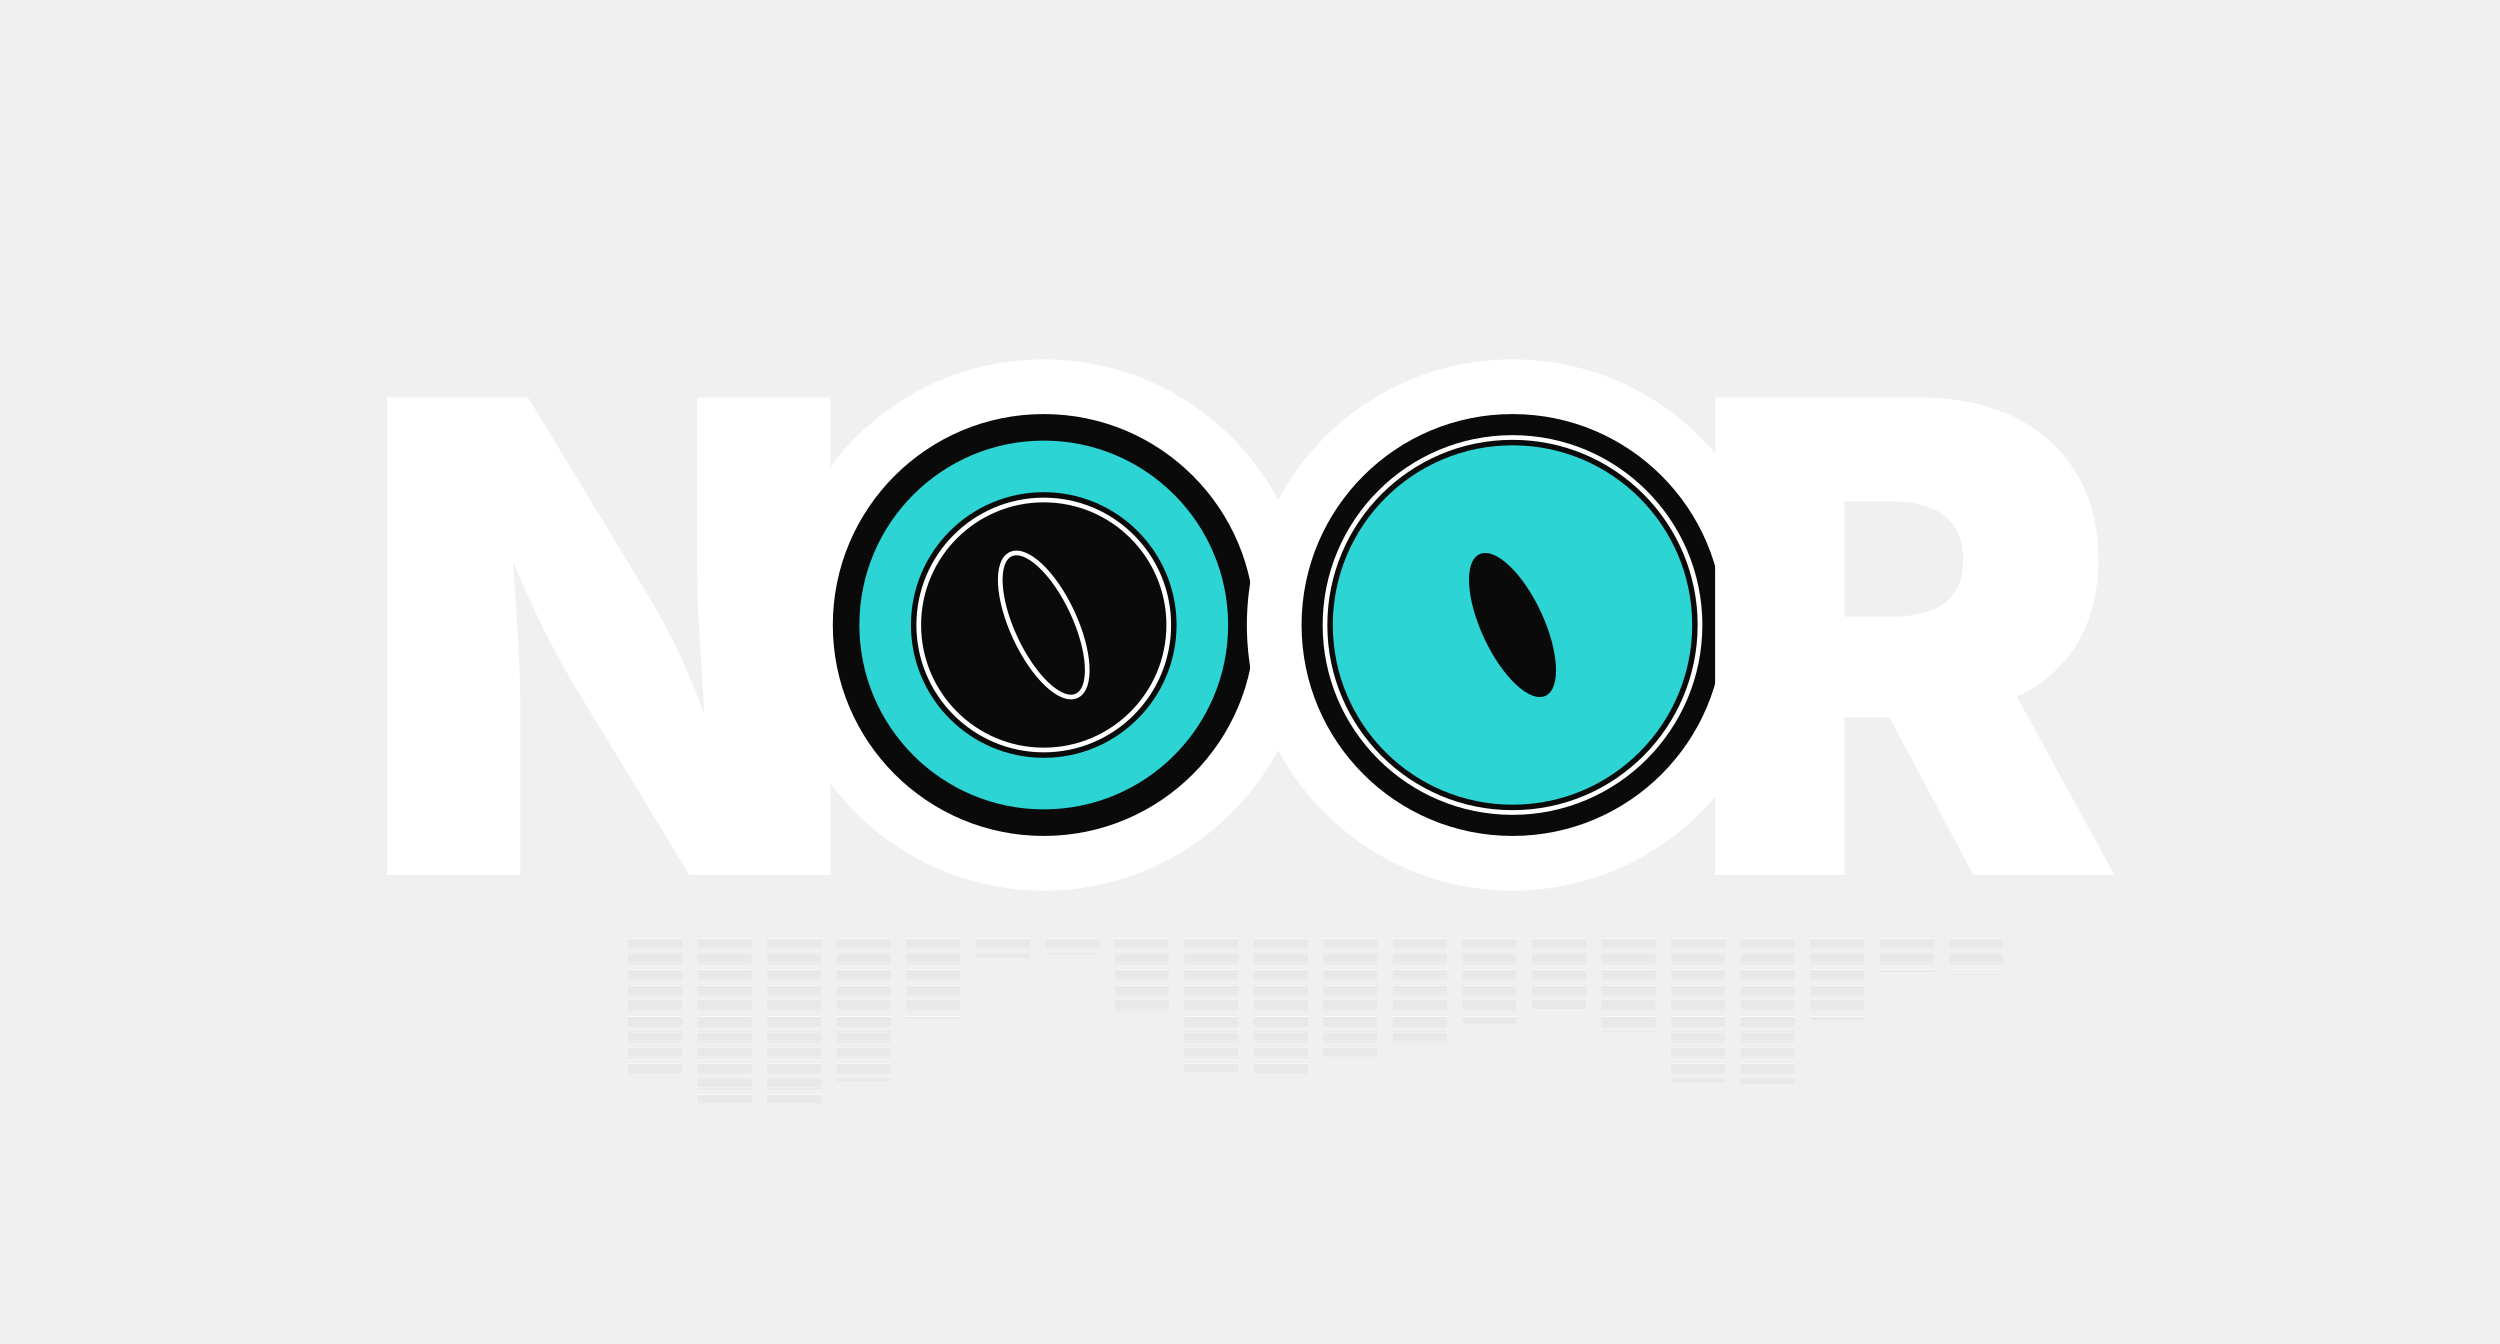
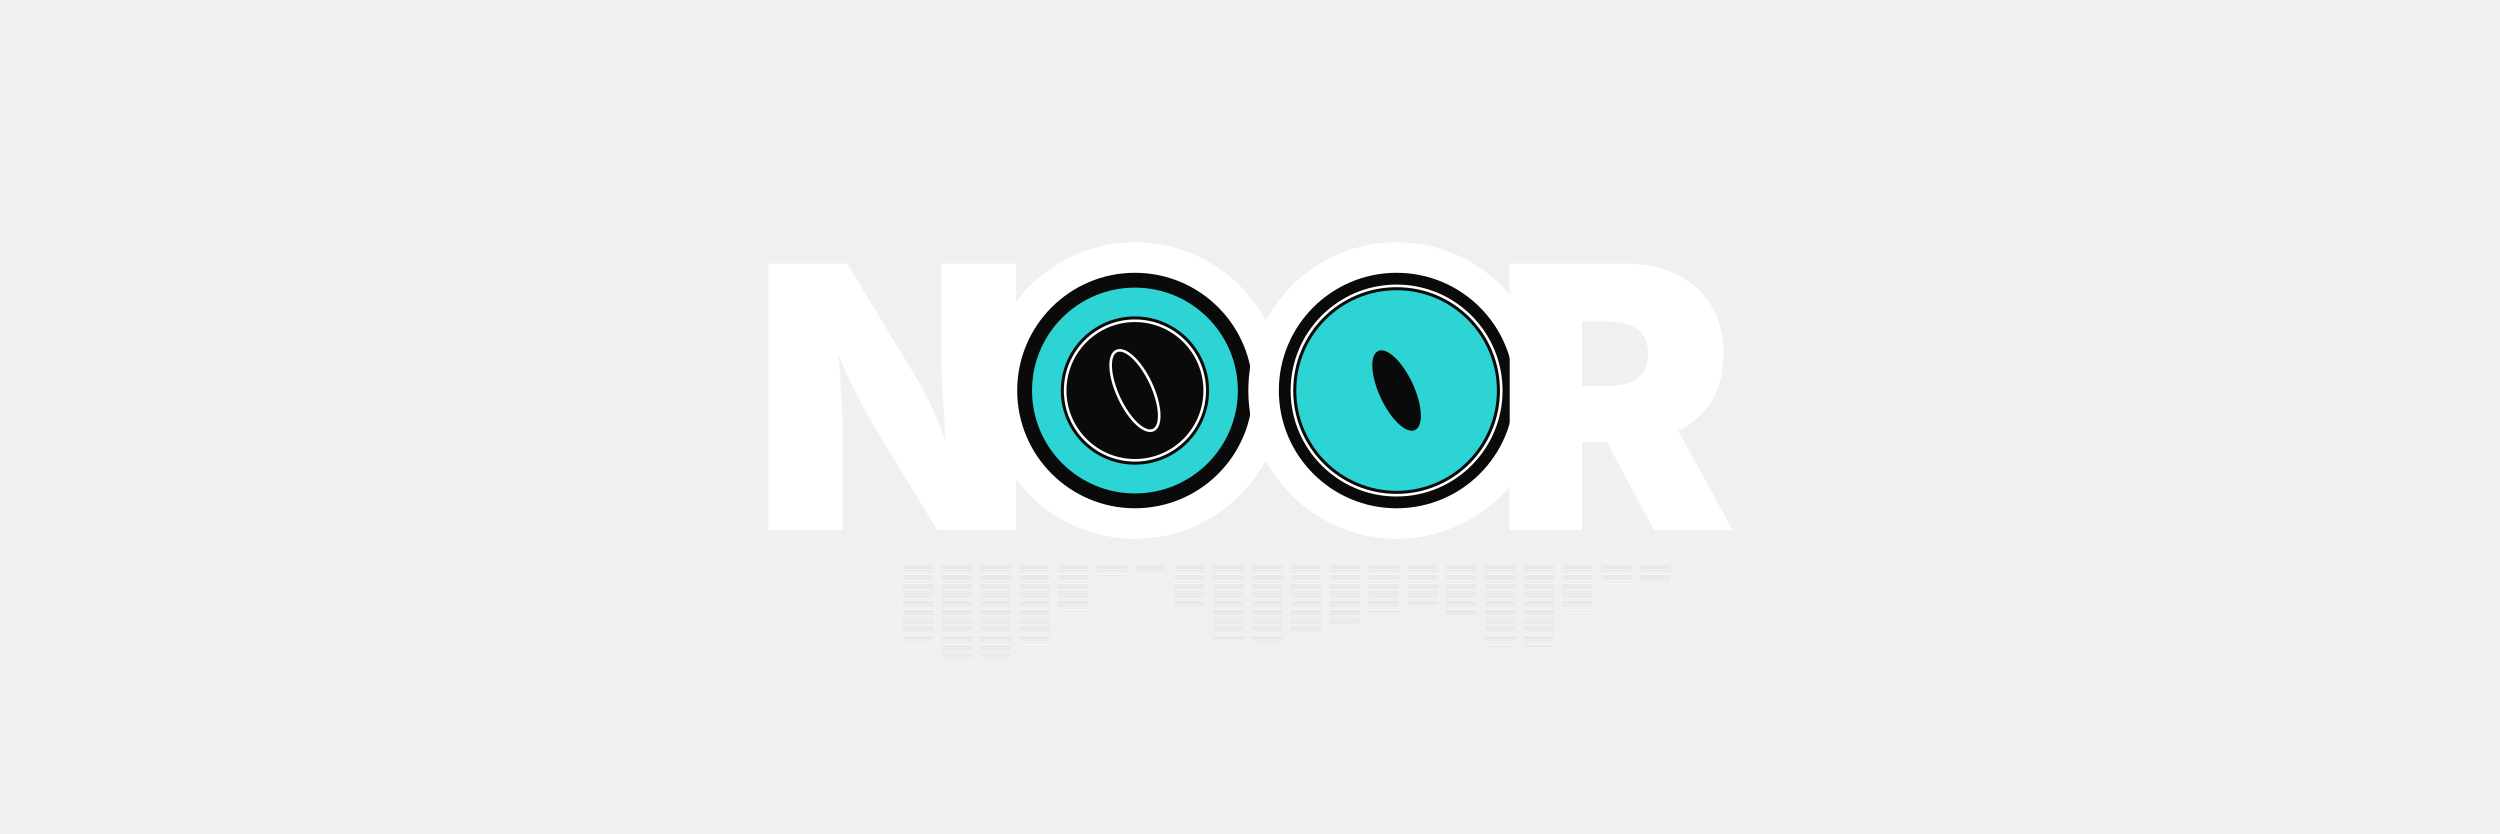
- <svg xmlns="http://www.w3.org/2000/svg" viewBox="0 0 1600 860" role="img" aria-label="NOOR" preserveAspectRatio="xMidYMid meet">
-   <defs>
-     <pattern id="led" x="0" y="0" width="40" height="10" patternUnits="userSpaceOnUse">
-       <rect width="40" height="7" fill="#E8E8E8" />
-     </pattern>
-     <clipPath id="eqClip">
-       <polygon points="262,590 1422,590 842,1000" />
-     </clipPath>
-   </defs>
-   <text x="228" y="560" font-family="'Inter', 'Helvetica Neue', 'Arial Black', sans-serif" font-weight="900" font-size="420" fill="#FFFFFF" letter-spacing="-15">N</text>
-   <g transform="translate(668 400)">
-     <circle r="170" fill="#FFFFFF" />
-     <circle r="135" fill="#0A0A0A" />
-     <circle r="118" fill="#2DD4D4" />
-     <circle r="85" fill="#0A0A0A" />
-     <circle r="80" fill="none" stroke="#FFFFFF" stroke-width="3" />
-     <ellipse rx="20" ry="50" fill="#0A0A0A" stroke="#FFFFFF" stroke-width="3" transform="rotate(-25)" />
-   </g>
-   <g transform="translate(968 400)">
-     <circle r="170" fill="#FFFFFF" />
-     <circle r="135" fill="#0A0A0A" />
-     <circle r="120" fill="none" stroke="#FFFFFF" stroke-width="3" />
-     <circle r="115" fill="#2DD4D4" />
-     <ellipse rx="20" ry="50" fill="#0A0A0A" transform="rotate(-25)" />
-   </g>
-   <text x="1078" y="560" font-family="'Inter', 'Helvetica Neue', 'Arial Black', sans-serif" font-weight="900" font-size="420" fill="#FFFFFF" letter-spacing="-15">R</text>
-   <g clip-path="url(#eqClip)">
-     <rect x="402.0" y="600" width="34.5" height="88" fill="url(#led)">
-       <animate attributeName="height" values="39;40;42;44;45;47;50;52;54;56;58;61;63;65;66;68;70;71;72;73;74;74;75;75;76;76;76;76;75;75;75;75;74;74;73;73;72;72;71;70;70;69;68;67;67;66;65;64;63;62;62;61;60;59;58;58;57;56;55;54;54;53;52;51;51;50;49;49;48;47;47;46;45;45;44;44;43;43;42;42;41;41;40;40;39;39;38;38;38;37;37;36;36;36;35;35;35;34;34;34;33;33;33;32;32;32;32;32;31;31;31;31;31;31;31;31;31;31;31;32;32;32;33;33;34;35;36;37;39" dur="3.6s" repeatCount="indefinite" />
-     </rect>
-     <rect x="446.5" y="600" width="34.5" height="107" fill="url(#led)">
-       <animate attributeName="height" values="91;92;93;94;95;96;96;97;98;99;100;100;101;101;102;102;102;102;102;102;102;101;101;100;99;98;97;96;94;93;91;89;88;86;84;82;80;78;76;73;71;69;67;65;62;60;58;56;54;51;49;47;45;44;42;40;38;37;35;34;32;31;30;29;28;27;26;25;25;24;24;24;24;23;23;24;24;24;24;25;25;26;27;28;29;30;31;32;33;34;35;37;38;40;41;43;44;46;48;49;51;53;55;56;58;60;61;63;65;66;68;70;71;73;74;76;77;78;80;81;82;83;85;86;87;88;89;90;91" dur="3.6s" repeatCount="indefinite" />
-     </rect>
-     <rect x="491.0" y="600" width="34.5" height="107" fill="url(#led)">
-       <animate attributeName="height" values="123;122;122;122;121;121;120;120;119;119;118;117;117;116;115;114;114;113;112;111;110;109;107;106;105;103;101;100;98;96;94;91;89;87;85;82;80;77;75;72;70;67;64;62;59;57;54;52;50;47;45;43;41;39;37;35;34;32;31;29;28;27;26;25;25;24;24;23;23;23;23;24;24;25;25;26;27;28;29;31;32;34;35;37;39;41;43;45;48;50;53;55;58;60;63;66;69;71;74;77;80;83;85;88;91;93;96;98;101;103;105;107;109;111;113;114;116;117;118;119;120;121;122;122;122;123;123;123;123" dur="3.6s" repeatCount="indefinite" />
-     </rect>
-     <rect x="535.5" y="600" width="34.5" height="92" fill="url(#led)">
-       <animate attributeName="height" values="109;109;108;107;106;105;105;104;103;102;101;100;99;98;98;97;96;95;94;93;92;91;90;88;87;86;85;83;82;80;79;77;76;74;72;71;69;67;65;64;62;60;58;57;55;53;52;50;49;47;46;44;43;42;41;40;39;38;37;36;35;35;34;34;34;34;34;34;34;34;35;35;36;36;37;38;39;40;41;43;44;46;47;49;51;53;55;57;59;61;63;65;67;70;72;74;76;79;81;83;85;87;90;92;94;96;98;99;101;103;104;105;107;108;109;110;110;111;111;112;112;112;112;112;112;111;111;110;109" dur="3.6s" repeatCount="indefinite" />
-     </rect>
-     <rect x="580.0" y="600" width="34.5" height="52" fill="url(#led)">
-       <animate attributeName="height" values="83;82;80;79;77;76;74;72;71;69;67;66;64;63;61;60;59;58;57;56;55;55;54;54;53;53;53;53;52;52;52;52;52;52;52;52;52;52;52;52;52;52;52;52;52;52;52;52;52;52;52;52;52;52;53;53;53;53;53;53;54;54;54;54;55;55;55;56;56;57;57;58;58;59;59;60;61;61;62;63;63;64;65;66;67;67;68;69;70;71;72;73;74;75;76;77;78;79;80;80;81;82;83;84;85;85;86;87;87;88;88;89;89;89;89;90;90;90;90;89;89;89;88;88;87;86;85;84;83" dur="3.6s" repeatCount="indefinite" />
-     </rect>
-     <rect x="624.5" y="600" width="34.5" height="13" fill="url(#led)">
-       <animate attributeName="height" values="53;52;50;49;47;45;43;41;39;37;35;33;32;30;29;28;27;27;27;27;27;28;29;30;31;32;33;35;37;38;40;42;44;46;48;50;52;54;57;59;61;63;65;67;69;71;73;75;77;78;80;82;83;85;86;87;89;90;91;92;93;93;94;95;95;96;96;96;96;96;96;96;96;96;95;95;94;94;93;92;92;91;90;89;88;87;86;85;85;84;82;81;80;79;78;77;76;75;75;74;73;72;71;70;69;69;68;67;67;66;65;65;64;64;63;63;62;62;61;61;60;60;59;58;57;57;56;54;53" dur="3.6s" repeatCount="indefinite" />
-     </rect>
-     <rect x="669.0" y="600" width="34.5" height="11" fill="url(#led)">
-       <animate attributeName="height" values="27;27;27;27;27;27;27;26;26;26;26;26;27;27;28;29;30;31;33;34;36;38;41;43;46;49;51;54;58;61;64;67;70;74;77;80;84;87;90;93;96;99;102;105;108;110;113;115;117;119;121;123;124;126;127;128;129;130;130;131;131;131;130;130;130;129;128;127;126;124;123;121;119;117;115;113;111;109;106;103;101;98;95;93;90;87;84;81;78;76;73;70;67;64;62;59;57;54;52;50;47;45;43;42;40;38;37;35;34;33;32;31;30;29;29;28;28;28;27;27;27;27;27;27;27;27;27;27;27" dur="3.6s" repeatCount="indefinite" />
-     </rect>
-     <rect x="713.5" y="600" width="34.5" height="48" fill="url(#led)">
-       <animate attributeName="height" values="28;30;32;34;36;38;41;43;45;47;49;52;54;56;58;61;63;65;68;70;72;75;77;79;82;84;86;89;91;93;96;98;100;102;104;106;108;110;112;114;115;117;118;120;121;122;123;123;124;125;125;125;125;125;125;124;124;123;122;121;120;119;117;115;114;112;110;108;105;103;100;98;95;92;90;87;84;81;78;75;72;69;66;63;60;57;54;51;48;45;42;40;37;35;32;30;28;26;24;22;21;19;18;17;15;14;14;13;12;12;12;11;11;11;12;12;13;13;14;15;16;17;18;20;21;23;24;26;28" dur="3.6s" repeatCount="indefinite" />
-     </rect>
-     <rect x="758.0" y="600" width="34.5" height="86" fill="url(#led)">
-       <animate attributeName="height" values="61;63;65;67;70;72;74;76;78;80;82;83;85;86;87;88;89;89;90;90;90;90;90;90;90;90;90;90;89;89;89;88;88;88;87;87;86;86;85;85;84;83;83;82;82;81;80;79;79;78;77;76;75;74;73;72;71;70;69;68;67;66;65;64;63;61;60;59;58;56;55;54;52;51;50;48;47;46;45;43;42;41;40;39;38;36;35;34;34;33;32;31;30;30;29;29;28;28;27;27;27;27;27;27;27;28;28;29;29;30;31;32;33;34;35;36;38;39;41;42;44;46;48;50;52;54;56;58;61" dur="3.6s" repeatCount="indefinite" />
-     </rect>
-     <rect x="802.5" y="600" width="34.5" height="90" fill="url(#led)">
-       <animate attributeName="height" values="94;94;94;94;94;93;93;93;92;91;90;89;88;87;86;84;82;81;79;77;75;73;71;69;67;65;62;60;58;56;54;52;50;49;47;45;44;42;41;39;38;37;36;35;34;33;32;32;31;31;30;30;30;30;30;30;30;30;30;31;31;32;32;33;34;34;35;36;37;38;39;40;41;42;44;45;46;47;48;50;51;52;54;55;56;58;59;60;61;63;64;65;66;68;69;70;71;72;73;75;76;77;78;79;80;80;81;82;83;84;85;85;86;87;87;88;89;89;90;90;91;91;92;92;92;93;93;93;94" dur="3.6s" repeatCount="indefinite" />
-     </rect>
-     <rect x="847.0" y="600" width="34.5" height="77" fill="url(#led)">
-       <animate attributeName="height" values="90;88;87;85;84;82;81;79;78;77;75;74;72;70;69;67;65;63;61;59;57;54;52;50;47;45;43;41;39;37;35;33;31;29;28;27;25;24;23;22;21;21;20;20;20;19;19;20;20;20;21;22;22;23;24;26;27;28;30;32;33;35;37;40;42;44;46;49;51;54;57;59;62;65;68;70;73;76;79;81;84;87;89;92;95;97;99;102;104;106;108;110;111;113;114;116;117;118;119;120;120;121;121;121;121;121;121;121;120;119;119;118;117;115;114;113;111;110;108;106;104;103;101;99;97;95;93;92;90" dur="3.6s" repeatCount="indefinite" />
-     </rect>
-     <rect x="891.5" y="600" width="34.5" height="68" fill="url(#led)">
-       <animate attributeName="height" values="64;63;62;61;60;59;59;58;58;58;58;58;57;57;57;56;56;55;54;53;52;50;49;48;46;45;43;42;41;39;38;37;36;35;34;33;32;31;31;31;30;30;30;30;30;31;31;32;32;33;34;35;36;38;39;41;42;44;46;48;50;52;54;56;59;61;64;66;69;71;74;76;79;81;84;87;89;92;94;96;99;101;103;105;107;109;111;112;114;115;116;118;118;119;120;120;120;120;120;120;120;119;118;117;116;115;114;112;110;109;107;105;102;100;98;95;93;90;88;85;82;80;77;75;72;70;68;66;64" dur="3.6s" repeatCount="indefinite" />
-     </rect>
-     <rect x="936.0" y="600" width="34.5" height="55" fill="url(#led)">
-       <animate attributeName="height" values="52;51;50;50;49;49;49;49;49;50;50;51;51;51;52;52;52;52;53;53;52;52;52;52;52;51;51;51;51;50;50;50;50;49;49;49;49;49;49;49;49;49;50;50;50;51;51;52;52;53;54;54;55;56;57;58;59;60;61;62;63;64;65;67;68;69;70;72;73;74;76;77;78;80;81;82;84;85;86;87;88;89;90;91;92;93;93;94;94;95;95;96;96;96;96;96;95;95;95;94;93;93;92;91;90;89;88;86;85;83;82;80;78;77;75;73;71;69;67;66;64;62;60;58;57;55;54;53;52" dur="3.6s" repeatCount="indefinite" />
-     </rect>
-     <rect x="980.5" y="600" width="34.5" height="46" fill="url(#led)">
-       <animate attributeName="height" values="57;56;56;56;55;55;55;55;55;56;56;56;57;57;58;59;59;60;61;62;63;64;66;67;68;69;70;71;72;73;74;75;76;76;77;78;79;79;80;80;81;81;81;81;82;82;82;82;82;82;82;82;82;82;81;81;81;81;80;80;80;79;79;78;78;78;77;77;76;76;76;75;75;74;74;74;73;73;73;72;72;72;71;71;71;71;70;70;70;70;69;69;69;69;68;68;68;68;67;67;67;67;66;66;66;66;65;65;65;64;64;64;63;63;62;62;62;61;61;60;60;59;59;59;58;58;57;57;57" dur="3.6s" repeatCount="indefinite" />
-     </rect>
-     <rect x="1025.0" y="600" width="34.5" height="61" fill="url(#led)">
-       <animate attributeName="height" values="67;68;69;70;71;72;73;74;75;76;77;78;80;81;83;85;86;88;90;92;94;97;99;101;103;105;106;108;110;111;113;114;115;116;117;118;118;119;119;119;119;119;118;118;117;116;115;114;113;112;110;109;107;105;103;101;99;97;95;93;91;89;86;84;82;79;77;75;73;71;68;66;64;62;60;58;57;55;53;52;50;49;47;46;45;44;43;42;41;41;40;40;39;39;39;39;39;39;39;39;40;40;41;41;42;43;43;44;45;46;47;48;49;50;52;53;54;55;56;58;59;60;61;62;63;64;65;66;67" dur="3.6s" repeatCount="indefinite" />
-     </rect>
-     <rect x="1069.5" y="600" width="34.5" height="93" fill="url(#led)">
-       <animate attributeName="height" values="86;88;90;92;94;96;98;99;101;103;105;106;108;110;112;113;115;117;118;120;122;123;125;126;127;128;129;130;131;131;132;132;132;132;131;131;130;129;128;127;125;124;122;120;118;116;114;112;109;106;104;101;98;95;92;89;86;83;79;76;73;70;67;64;61;58;55;52;49;46;43;41;38;36;34;32;30;28;26;24;23;22;20;19;18;18;17;17;16;16;16;16;16;16;17;18;18;19;20;21;23;24;25;27;29;30;32;34;37;39;41;43;46;48;51;53;56;58;61;64;66;69;71;74;76;79;81;83;86" dur="3.6s" repeatCount="indefinite" />
-     </rect>
-     <rect x="1114.0" y="600" width="34.5" height="94" fill="url(#led)">
-       <animate attributeName="height" values="106;107;108;109;109;110;110;110;109;109;109;108;108;107;106;106;105;104;104;103;102;102;101;101;100;99;99;98;97;96;95;94;93;92;91;89;88;87;85;84;82;80;79;77;75;73;71;69;67;65;63;61;59;57;55;53;51;49;47;45;43;41;39;37;35;34;32;31;29;28;26;25;24;23;22;21;21;20;19;19;19;18;18;18;18;19;19;20;20;21;22;23;24;25;26;28;29;31;33;35;37;39;41;43;46;48;51;53;56;59;62;64;67;70;73;76;79;82;84;87;90;92;95;97;99;101;103;105;106" dur="3.6s" repeatCount="indefinite" />
-     </rect>
-     <rect x="1158.5" y="600" width="34.5" height="53" fill="url(#led)">
-       <animate attributeName="height" values="100;98;97;95;93;90;88;85;82;79;76;73;70;67;64;61;59;56;54;52;51;49;47;46;45;44;43;42;41;41;40;40;39;39;39;38;38;38;38;38;38;38;38;38;38;38;39;39;39;39;40;40;40;41;41;42;42;42;43;43;44;45;45;46;46;47;48;48;49;49;50;51;52;52;53;54;55;55;56;57;58;59;60;61;61;62;63;64;66;67;68;69;70;71;72;73;74;76;77;78;79;81;82;83;84;86;87;88;89;91;92;93;94;95;96;97;98;99;100;101;101;102;102;102;102;102;101;101;100" dur="3.6s" repeatCount="indefinite" />
-     </rect>
-     <rect x="1203.0" y="600" width="34.5" height="22" fill="url(#led)">
-       <animate attributeName="height" values="56;54;52;50;48;46;44;41;39;37;35;32;30;28;27;25;23;22;21;20;19;18;18;18;17;18;18;18;18;19;20;21;22;23;24;25;27;28;30;32;34;36;38;40;42;44;46;49;51;54;56;59;61;64;66;69;71;74;77;79;81;84;86;88;90;93;95;97;98;100;102;103;105;106;108;109;110;111;111;112;113;113;113;114;114;114;113;113;113;112;112;111;110;110;109;108;107;106;104;103;102;100;99;97;96;94;93;91;90;88;87;85;83;82;80;78;77;75;74;72;70;69;67;66;64;62;60;58;56" dur="3.6s" repeatCount="indefinite" />
-     </rect>
-     <rect x="1247.5" y="600" width="34.5" height="21" fill="url(#led)">
-       <animate attributeName="height" values="14;13;13;13;13;13;13;13;13;13;13;14;14;14;15;15;15;16;16;16;17;17;18;19;19;20;21;22;23;24;25;26;27;29;30;32;34;35;37;39;41;43;45;47;49;51;54;56;58;60;62;65;67;69;71;73;75;77;79;81;83;84;86;87;89;90;91;92;93;94;95;95;96;96;96;96;96;96;96;95;95;94;93;92;91;89;88;87;85;83;82;80;78;76;74;72;70;67;65;63;61;58;56;54;51;49;47;45;42;40;38;36;34;32;30;28;27;25;24;22;21;20;18;17;16;16;15;14;14" dur="3.6s" repeatCount="indefinite" />
-     </rect>
+ <svg xmlns="http://www.w3.org/2000/svg" viewBox="0 0 1500 500" role="img" aria-label="NOOR" preserveAspectRatio="xMidYMid meet">
+   <g transform="translate(331.4 25.0) scale(0.5233)">
+     <defs>
+       <pattern id="led" x="0" y="0" width="40" height="10" patternUnits="userSpaceOnUse">
+         <rect width="40" height="7" fill="#E8E8E8" />
+       </pattern>
+       <clipPath id="eqClip">
+         <polygon points="262,590 1422,590 842,1000" />
+       </clipPath>
+     </defs>
+     <text x="228" y="560" font-family="'Inter', 'Helvetica Neue', 'Arial Black', sans-serif" font-weight="900" font-size="420" fill="#FFFFFF" letter-spacing="-15">N</text>
+     <g transform="translate(668 400)">
+       <circle r="170" fill="#FFFFFF" />
+       <circle r="135" fill="#0A0A0A" />
+       <circle r="118" fill="#2DD4D4" />
+       <circle r="85" fill="#0A0A0A" />
+       <circle r="80" fill="none" stroke="#FFFFFF" stroke-width="3" />
+       <ellipse rx="20" ry="50" fill="#0A0A0A" stroke="#FFFFFF" stroke-width="3" transform="rotate(-25)" />
+     </g>
+     <g transform="translate(968 400)">
+       <circle r="170" fill="#FFFFFF" />
+       <circle r="135" fill="#0A0A0A" />
+       <circle r="120" fill="none" stroke="#FFFFFF" stroke-width="3" />
+       <circle r="115" fill="#2DD4D4" />
+       <ellipse rx="20" ry="50" fill="#0A0A0A" transform="rotate(-25)" />
+     </g>
+     <text x="1078" y="560" font-family="'Inter', 'Helvetica Neue', 'Arial Black', sans-serif" font-weight="900" font-size="420" fill="#FFFFFF" letter-spacing="-15">R</text>
+     <g clip-path="url(#eqClip)">
+       <rect x="402.0" y="600" width="34.5" height="88" fill="url(#led)">
+         <animate attributeName="height" values="39;40;42;44;45;47;50;52;54;56;58;61;63;65;66;68;70;71;72;73;74;74;75;75;76;76;76;76;75;75;75;75;74;74;73;73;72;72;71;70;70;69;68;67;67;66;65;64;63;62;62;61;60;59;58;58;57;56;55;54;54;53;52;51;51;50;49;49;48;47;47;46;45;45;44;44;43;43;42;42;41;41;40;40;39;39;38;38;38;37;37;36;36;36;35;35;35;34;34;34;33;33;33;32;32;32;32;32;31;31;31;31;31;31;31;31;31;31;31;32;32;32;33;33;34;35;36;37;39" dur="3.6s" repeatCount="indefinite" />
+       </rect>
+       <rect x="446.5" y="600" width="34.5" height="107" fill="url(#led)">
+         <animate attributeName="height" values="91;92;93;94;95;96;96;97;98;99;100;100;101;101;102;102;102;102;102;102;102;101;101;100;99;98;97;96;94;93;91;89;88;86;84;82;80;78;76;73;71;69;67;65;62;60;58;56;54;51;49;47;45;44;42;40;38;37;35;34;32;31;30;29;28;27;26;25;25;24;24;24;24;23;23;24;24;24;24;25;25;26;27;28;29;30;31;32;33;34;35;37;38;40;41;43;44;46;48;49;51;53;55;56;58;60;61;63;65;66;68;70;71;73;74;76;77;78;80;81;82;83;85;86;87;88;89;90;91" dur="3.6s" repeatCount="indefinite" />
+       </rect>
+       <rect x="491.0" y="600" width="34.5" height="107" fill="url(#led)">
+         <animate attributeName="height" values="123;122;122;122;121;121;120;120;119;119;118;117;117;116;115;114;114;113;112;111;110;109;107;106;105;103;101;100;98;96;94;91;89;87;85;82;80;77;75;72;70;67;64;62;59;57;54;52;50;47;45;43;41;39;37;35;34;32;31;29;28;27;26;25;25;24;24;23;23;23;23;24;24;25;25;26;27;28;29;31;32;34;35;37;39;41;43;45;48;50;53;55;58;60;63;66;69;71;74;77;80;83;85;88;91;93;96;98;101;103;105;107;109;111;113;114;116;117;118;119;120;121;122;122;122;123;123;123;123" dur="3.6s" repeatCount="indefinite" />
+       </rect>
+       <rect x="535.5" y="600" width="34.5" height="92" fill="url(#led)">
+         <animate attributeName="height" values="109;109;108;107;106;105;105;104;103;102;101;100;99;98;98;97;96;95;94;93;92;91;90;88;87;86;85;83;82;80;79;77;76;74;72;71;69;67;65;64;62;60;58;57;55;53;52;50;49;47;46;44;43;42;41;40;39;38;37;36;35;35;34;34;34;34;34;34;34;34;35;35;36;36;37;38;39;40;41;43;44;46;47;49;51;53;55;57;59;61;63;65;67;70;72;74;76;79;81;83;85;87;90;92;94;96;98;99;101;103;104;105;107;108;109;110;110;111;111;112;112;112;112;112;112;111;111;110;109" dur="3.6s" repeatCount="indefinite" />
+       </rect>
+       <rect x="580.0" y="600" width="34.5" height="52" fill="url(#led)">
+         <animate attributeName="height" values="83;82;80;79;77;76;74;72;71;69;67;66;64;63;61;60;59;58;57;56;55;55;54;54;53;53;53;53;52;52;52;52;52;52;52;52;52;52;52;52;52;52;52;52;52;52;52;52;52;52;52;52;52;52;53;53;53;53;53;53;54;54;54;54;55;55;55;56;56;57;57;58;58;59;59;60;61;61;62;63;63;64;65;66;67;67;68;69;70;71;72;73;74;75;76;77;78;79;80;80;81;82;83;84;85;85;86;87;87;88;88;89;89;89;89;90;90;90;90;89;89;89;88;88;87;86;85;84;83" dur="3.6s" repeatCount="indefinite" />
+       </rect>
+       <rect x="624.5" y="600" width="34.5" height="13" fill="url(#led)">
+         <animate attributeName="height" values="53;52;50;49;47;45;43;41;39;37;35;33;32;30;29;28;27;27;27;27;27;28;29;30;31;32;33;35;37;38;40;42;44;46;48;50;52;54;57;59;61;63;65;67;69;71;73;75;77;78;80;82;83;85;86;87;89;90;91;92;93;93;94;95;95;96;96;96;96;96;96;96;96;96;95;95;94;94;93;92;92;91;90;89;88;87;86;85;85;84;82;81;80;79;78;77;76;75;75;74;73;72;71;70;69;69;68;67;67;66;65;65;64;64;63;63;62;62;61;61;60;60;59;58;57;57;56;54;53" dur="3.6s" repeatCount="indefinite" />
+       </rect>
+       <rect x="669.0" y="600" width="34.5" height="11" fill="url(#led)">
+         <animate attributeName="height" values="27;27;27;27;27;27;27;26;26;26;26;26;27;27;28;29;30;31;33;34;36;38;41;43;46;49;51;54;58;61;64;67;70;74;77;80;84;87;90;93;96;99;102;105;108;110;113;115;117;119;121;123;124;126;127;128;129;130;130;131;131;131;130;130;130;129;128;127;126;124;123;121;119;117;115;113;111;109;106;103;101;98;95;93;90;87;84;81;78;76;73;70;67;64;62;59;57;54;52;50;47;45;43;42;40;38;37;35;34;33;32;31;30;29;29;28;28;28;27;27;27;27;27;27;27;27;27;27;27" dur="3.6s" repeatCount="indefinite" />
+       </rect>
+       <rect x="713.5" y="600" width="34.5" height="48" fill="url(#led)">
+         <animate attributeName="height" values="28;30;32;34;36;38;41;43;45;47;49;52;54;56;58;61;63;65;68;70;72;75;77;79;82;84;86;89;91;93;96;98;100;102;104;106;108;110;112;114;115;117;118;120;121;122;123;123;124;125;125;125;125;125;125;124;124;123;122;121;120;119;117;115;114;112;110;108;105;103;100;98;95;92;90;87;84;81;78;75;72;69;66;63;60;57;54;51;48;45;42;40;37;35;32;30;28;26;24;22;21;19;18;17;15;14;14;13;12;12;12;11;11;11;12;12;13;13;14;15;16;17;18;20;21;23;24;26;28" dur="3.6s" repeatCount="indefinite" />
+       </rect>
+       <rect x="758.0" y="600" width="34.5" height="86" fill="url(#led)">
+         <animate attributeName="height" values="61;63;65;67;70;72;74;76;78;80;82;83;85;86;87;88;89;89;90;90;90;90;90;90;90;90;90;90;89;89;89;88;88;88;87;87;86;86;85;85;84;83;83;82;82;81;80;79;79;78;77;76;75;74;73;72;71;70;69;68;67;66;65;64;63;61;60;59;58;56;55;54;52;51;50;48;47;46;45;43;42;41;40;39;38;36;35;34;34;33;32;31;30;30;29;29;28;28;27;27;27;27;27;27;27;28;28;29;29;30;31;32;33;34;35;36;38;39;41;42;44;46;48;50;52;54;56;58;61" dur="3.6s" repeatCount="indefinite" />
+       </rect>
+       <rect x="802.5" y="600" width="34.5" height="90" fill="url(#led)">
+         <animate attributeName="height" values="94;94;94;94;94;93;93;93;92;91;90;89;88;87;86;84;82;81;79;77;75;73;71;69;67;65;62;60;58;56;54;52;50;49;47;45;44;42;41;39;38;37;36;35;34;33;32;32;31;31;30;30;30;30;30;30;30;30;30;31;31;32;32;33;34;34;35;36;37;38;39;40;41;42;44;45;46;47;48;50;51;52;54;55;56;58;59;60;61;63;64;65;66;68;69;70;71;72;73;75;76;77;78;79;80;80;81;82;83;84;85;85;86;87;87;88;89;89;90;90;91;91;92;92;92;93;93;93;94" dur="3.6s" repeatCount="indefinite" />
+       </rect>
+       <rect x="847.0" y="600" width="34.5" height="77" fill="url(#led)">
+         <animate attributeName="height" values="90;88;87;85;84;82;81;79;78;77;75;74;72;70;69;67;65;63;61;59;57;54;52;50;47;45;43;41;39;37;35;33;31;29;28;27;25;24;23;22;21;21;20;20;20;19;19;20;20;20;21;22;22;23;24;26;27;28;30;32;33;35;37;40;42;44;46;49;51;54;57;59;62;65;68;70;73;76;79;81;84;87;89;92;95;97;99;102;104;106;108;110;111;113;114;116;117;118;119;120;120;121;121;121;121;121;121;121;120;119;119;118;117;115;114;113;111;110;108;106;104;103;101;99;97;95;93;92;90" dur="3.6s" repeatCount="indefinite" />
+       </rect>
+       <rect x="891.5" y="600" width="34.5" height="68" fill="url(#led)">
+         <animate attributeName="height" values="64;63;62;61;60;59;59;58;58;58;58;58;57;57;57;56;56;55;54;53;52;50;49;48;46;45;43;42;41;39;38;37;36;35;34;33;32;31;31;31;30;30;30;30;30;31;31;32;32;33;34;35;36;38;39;41;42;44;46;48;50;52;54;56;59;61;64;66;69;71;74;76;79;81;84;87;89;92;94;96;99;101;103;105;107;109;111;112;114;115;116;118;118;119;120;120;120;120;120;120;120;119;118;117;116;115;114;112;110;109;107;105;102;100;98;95;93;90;88;85;82;80;77;75;72;70;68;66;64" dur="3.6s" repeatCount="indefinite" />
+       </rect>
+       <rect x="936.0" y="600" width="34.5" height="55" fill="url(#led)">
+         <animate attributeName="height" values="52;51;50;50;49;49;49;49;49;50;50;51;51;51;52;52;52;52;53;53;52;52;52;52;52;51;51;51;51;50;50;50;50;49;49;49;49;49;49;49;49;49;50;50;50;51;51;52;52;53;54;54;55;56;57;58;59;60;61;62;63;64;65;67;68;69;70;72;73;74;76;77;78;80;81;82;84;85;86;87;88;89;90;91;92;93;93;94;94;95;95;96;96;96;96;96;95;95;95;94;93;93;92;91;90;89;88;86;85;83;82;80;78;77;75;73;71;69;67;66;64;62;60;58;57;55;54;53;52" dur="3.6s" repeatCount="indefinite" />
+       </rect>
+       <rect x="980.5" y="600" width="34.5" height="46" fill="url(#led)">
+         <animate attributeName="height" values="57;56;56;56;55;55;55;55;55;56;56;56;57;57;58;59;59;60;61;62;63;64;66;67;68;69;70;71;72;73;74;75;76;76;77;78;79;79;80;80;81;81;81;81;82;82;82;82;82;82;82;82;82;82;81;81;81;81;80;80;80;79;79;78;78;78;77;77;76;76;76;75;75;74;74;74;73;73;73;72;72;72;71;71;71;71;70;70;70;70;69;69;69;69;68;68;68;68;67;67;67;67;66;66;66;66;65;65;65;64;64;64;63;63;62;62;62;61;61;60;60;59;59;59;58;58;57;57;57" dur="3.6s" repeatCount="indefinite" />
+       </rect>
+       <rect x="1025.0" y="600" width="34.5" height="61" fill="url(#led)">
+         <animate attributeName="height" values="67;68;69;70;71;72;73;74;75;76;77;78;80;81;83;85;86;88;90;92;94;97;99;101;103;105;106;108;110;111;113;114;115;116;117;118;118;119;119;119;119;119;118;118;117;116;115;114;113;112;110;109;107;105;103;101;99;97;95;93;91;89;86;84;82;79;77;75;73;71;68;66;64;62;60;58;57;55;53;52;50;49;47;46;45;44;43;42;41;41;40;40;39;39;39;39;39;39;39;39;40;40;41;41;42;43;43;44;45;46;47;48;49;50;52;53;54;55;56;58;59;60;61;62;63;64;65;66;67" dur="3.6s" repeatCount="indefinite" />
+       </rect>
+       <rect x="1069.5" y="600" width="34.5" height="93" fill="url(#led)">
+         <animate attributeName="height" values="86;88;90;92;94;96;98;99;101;103;105;106;108;110;112;113;115;117;118;120;122;123;125;126;127;128;129;130;131;131;132;132;132;132;131;131;130;129;128;127;125;124;122;120;118;116;114;112;109;106;104;101;98;95;92;89;86;83;79;76;73;70;67;64;61;58;55;52;49;46;43;41;38;36;34;32;30;28;26;24;23;22;20;19;18;18;17;17;16;16;16;16;16;16;17;18;18;19;20;21;23;24;25;27;29;30;32;34;37;39;41;43;46;48;51;53;56;58;61;64;66;69;71;74;76;79;81;83;86" dur="3.6s" repeatCount="indefinite" />
+       </rect>
+       <rect x="1114.0" y="600" width="34.5" height="94" fill="url(#led)">
+         <animate attributeName="height" values="106;107;108;109;109;110;110;110;109;109;109;108;108;107;106;106;105;104;104;103;102;102;101;101;100;99;99;98;97;96;95;94;93;92;91;89;88;87;85;84;82;80;79;77;75;73;71;69;67;65;63;61;59;57;55;53;51;49;47;45;43;41;39;37;35;34;32;31;29;28;26;25;24;23;22;21;21;20;19;19;19;18;18;18;18;19;19;20;20;21;22;23;24;25;26;28;29;31;33;35;37;39;41;43;46;48;51;53;56;59;62;64;67;70;73;76;79;82;84;87;90;92;95;97;99;101;103;105;106" dur="3.6s" repeatCount="indefinite" />
+       </rect>
+       <rect x="1158.5" y="600" width="34.5" height="53" fill="url(#led)">
+         <animate attributeName="height" values="100;98;97;95;93;90;88;85;82;79;76;73;70;67;64;61;59;56;54;52;51;49;47;46;45;44;43;42;41;41;40;40;39;39;39;38;38;38;38;38;38;38;38;38;38;38;39;39;39;39;40;40;40;41;41;42;42;42;43;43;44;45;45;46;46;47;48;48;49;49;50;51;52;52;53;54;55;55;56;57;58;59;60;61;61;62;63;64;66;67;68;69;70;71;72;73;74;76;77;78;79;81;82;83;84;86;87;88;89;91;92;93;94;95;96;97;98;99;100;101;101;102;102;102;102;102;101;101;100" dur="3.6s" repeatCount="indefinite" />
+       </rect>
+       <rect x="1203.0" y="600" width="34.5" height="22" fill="url(#led)">
+         <animate attributeName="height" values="56;54;52;50;48;46;44;41;39;37;35;32;30;28;27;25;23;22;21;20;19;18;18;18;17;18;18;18;18;19;20;21;22;23;24;25;27;28;30;32;34;36;38;40;42;44;46;49;51;54;56;59;61;64;66;69;71;74;77;79;81;84;86;88;90;93;95;97;98;100;102;103;105;106;108;109;110;111;111;112;113;113;113;114;114;114;113;113;113;112;112;111;110;110;109;108;107;106;104;103;102;100;99;97;96;94;93;91;90;88;87;85;83;82;80;78;77;75;74;72;70;69;67;66;64;62;60;58;56" dur="3.6s" repeatCount="indefinite" />
+       </rect>
+       <rect x="1247.5" y="600" width="34.5" height="21" fill="url(#led)">
+         <animate attributeName="height" values="14;13;13;13;13;13;13;13;13;13;13;14;14;14;15;15;15;16;16;16;17;17;18;19;19;20;21;22;23;24;25;26;27;29;30;32;34;35;37;39;41;43;45;47;49;51;54;56;58;60;62;65;67;69;71;73;75;77;79;81;83;84;86;87;89;90;91;92;93;94;95;95;96;96;96;96;96;96;96;95;95;94;93;92;91;89;88;87;85;83;82;80;78;76;74;72;70;67;65;63;61;58;56;54;51;49;47;45;42;40;38;36;34;32;30;28;27;25;24;22;21;20;18;17;16;16;15;14;14" dur="3.6s" repeatCount="indefinite" />
+       </rect>
+     </g>
  </g>
</svg>
